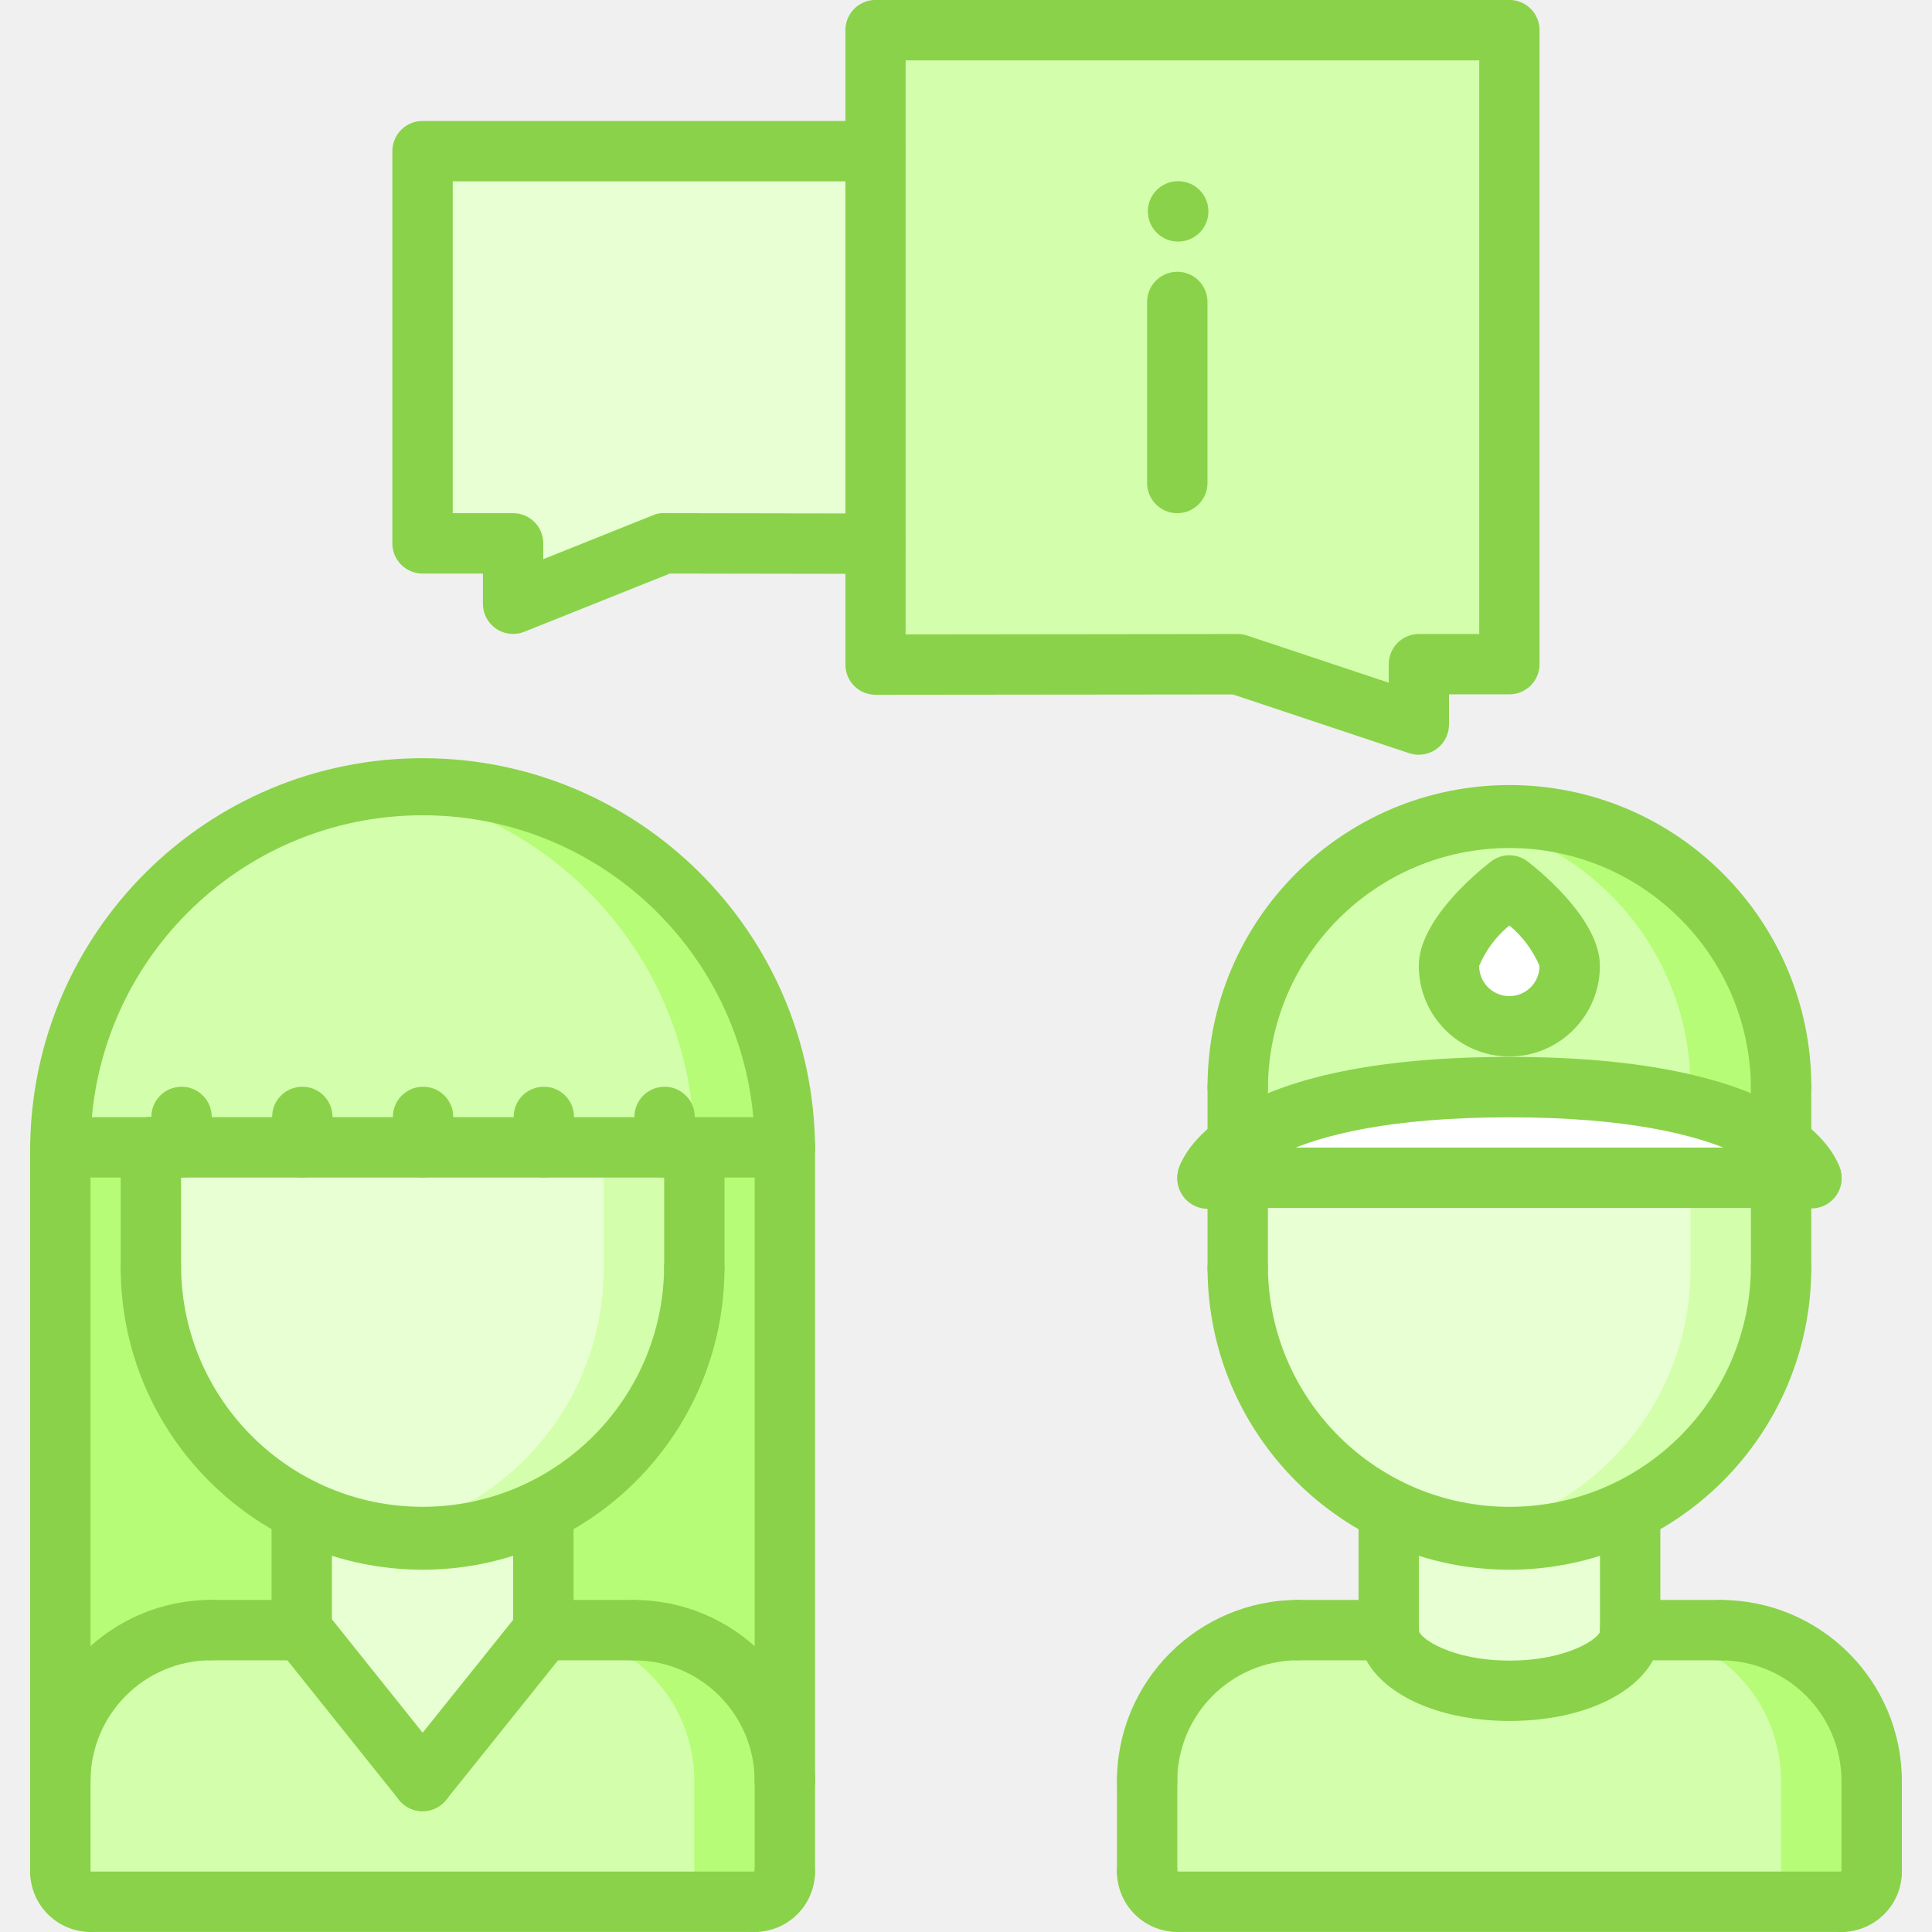
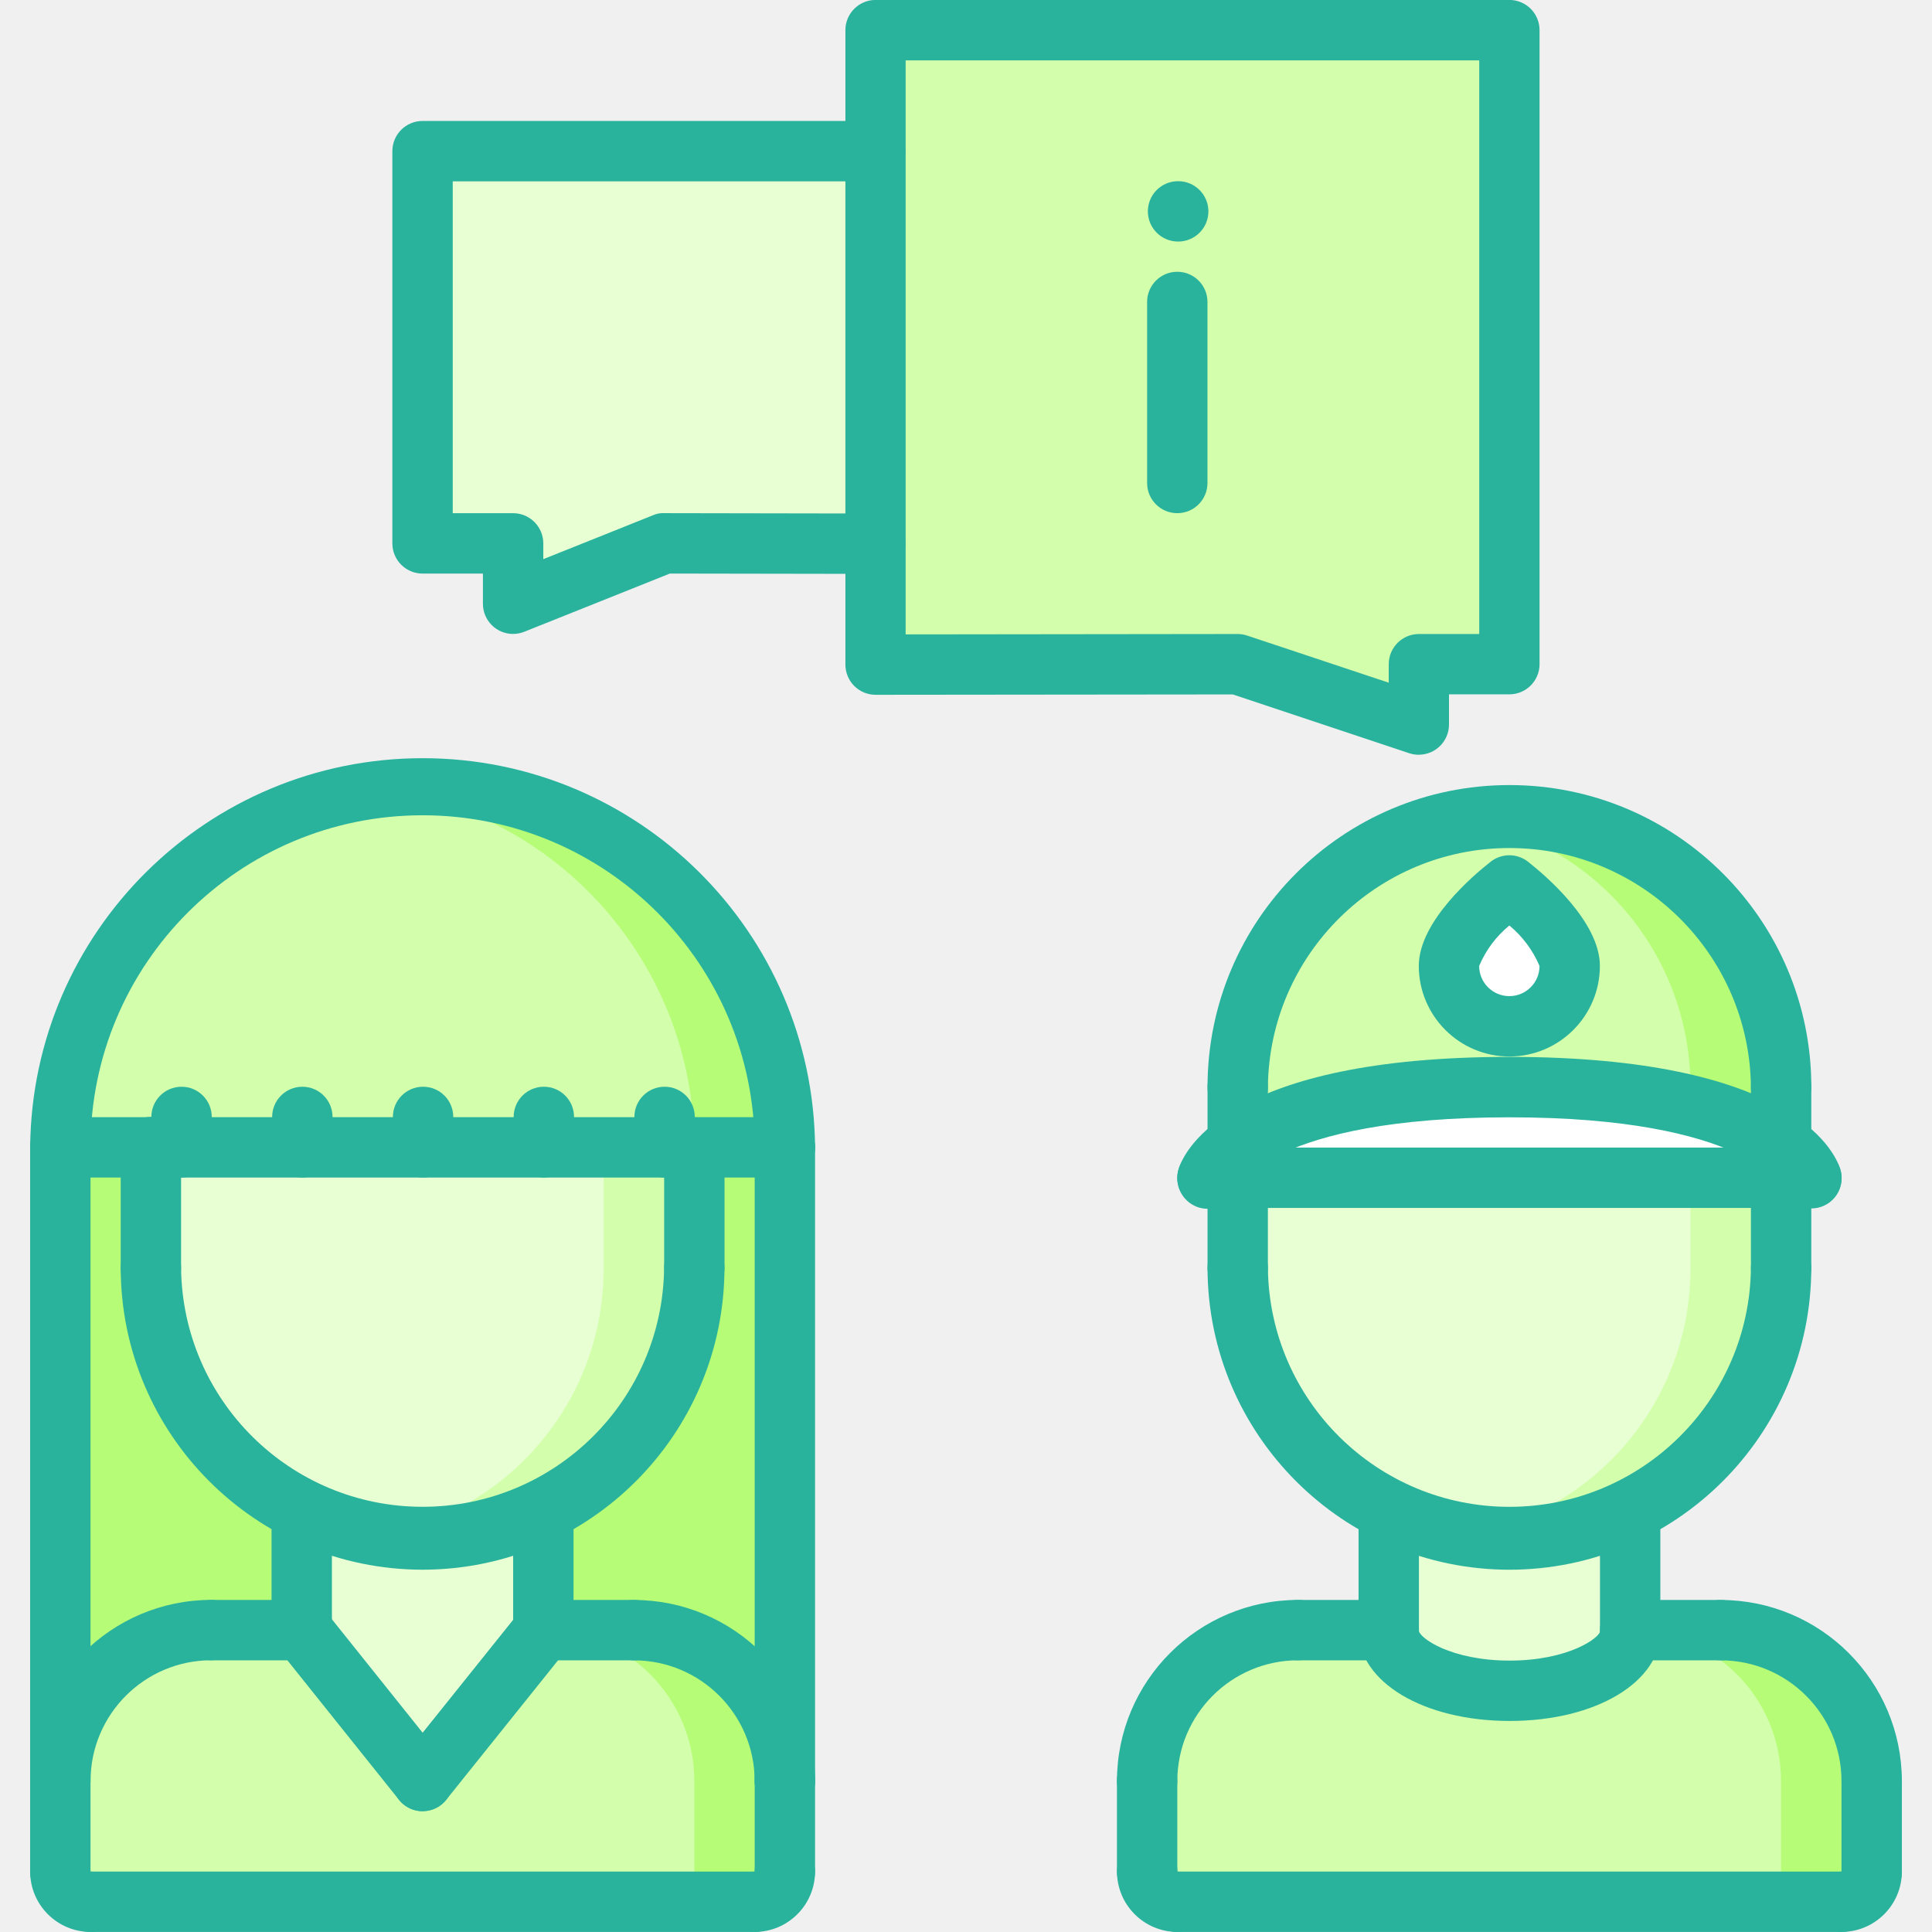
<svg xmlns="http://www.w3.org/2000/svg" width="69" height="69" viewBox="0 0 69 69">
  <defs>
    <clipPath id="clip-path">
-       <rect id="Rectángulo_32701" data-name="Rectángulo 32701" width="69" height="69" transform="translate(1179.5 528)" fill="#fde947" />
+       <rect id="Rectángulo_32701" data-name="Rectángulo 32701" width="69" height="69" transform="translate(1179.5 528)" fill="#3ca8f4" />
    </clipPath>
  </defs>
  <g id="Enmascarar_grupo_70" data-name="Enmascarar grupo 70" transform="translate(-1179.5 -528)" clip-path="url(#clip-path)">
    <g id="consulta" transform="translate(1179.498 527.998)">
      <path id="Trazado_145645" data-name="Trazado 145645" d="M53.91,1.076V23.718H50.675v2.156L44.2,23.718l-12.928.011V1.076Z" fill="#d3ffac" />
      <path id="Trazado_145646" data-name="Trazado 145646" d="M31.268,5.389V19.416h-.011l-7.537-.011-5.391,2.156V19.405H15.095V5.389H31.257Z" fill="#e7ffd2" />
      <path id="Trazado_145647" data-name="Trazado 145647" d="M63.613,42.058v3.224a9.7,9.7,0,0,1-19.407,0V42.058Z" fill="#e7ffd2" />
      <path id="Trazado_145648" data-name="Trazado 145648" d="M60.376,42.058v3.224a9.649,9.649,0,0,1-8.084,9.553,9.679,9.679,0,0,0,11.322-9.552V42.059H60.376Z" fill="#d3ffac" />
      <path id="Trazado_145649" data-name="Trazado 145649" d="M49.6,58.22c0,1.2,1.93,2.156,4.313,2.156s4.324-.96,4.324-2.156h3.224a5.386,5.386,0,0,1,5.391,5.391v3.235a1.072,1.072,0,0,1-1.078,1.067l-23.72.011a1.074,1.074,0,0,1-1.078-1.078V63.611a5.379,5.379,0,0,1,5.391-5.391Z" fill="#d3ffac" />
      <path id="Trazado_145650" data-name="Trazado 145650" d="M61.457,58.22H58.233a5.385,5.385,0,0,1,5.377,5.39v3.235a1.072,1.072,0,0,1-1.078,1.067H65.77a1.073,1.073,0,0,0,1.078-1.067V63.611a5.387,5.387,0,0,0-5.391-5.391Z" fill="#b6fc77" />
      <path id="Trazado_145651" data-name="Trazado 145651" d="M53.91,36.656A2.163,2.163,0,0,0,56.066,34.5c0-1.2-2.156-2.879-2.156-2.879S51.753,33.3,51.753,34.5A2.156,2.156,0,0,0,53.91,36.656Zm0-7.537a9.7,9.7,0,0,1,9.7,9.7v1.953l-.043.065c-1.294-.927-4.021-2.016-9.661-2.016-5.7,0-8.421,1.121-9.7,2.039V38.825a9.7,9.7,0,0,1,9.7-9.7Z" fill="#d3ffac" />
      <path id="Trazado_145652" data-name="Trazado 145652" d="M53.91,29.12a9.754,9.754,0,0,0-1.618.146,9.7,9.7,0,0,1,8.084,9.558v.662A9.334,9.334,0,0,1,63.57,40.84l.043-.065V38.822a9.7,9.7,0,0,0-9.7-9.7Z" fill="#b6fc77" />
      <path id="Trazado_145653" data-name="Trazado 145653" d="M58.222,58.22h.011c0,1.2-1.93,2.156-4.324,2.156S49.6,59.417,49.6,58.22V53.972a9.683,9.683,0,0,0,8.626,0Z" fill="#e7ffd2" />
      <path id="Trazado_145654" data-name="Trazado 145654" d="M63.613,42.058H43.128a2.855,2.855,0,0,1,1.078-1.2c1.283-.918,4-2.039,9.7-2.039,5.639,0,8.367,1.089,9.661,2.016a2.89,2.89,0,0,1,1.121,1.218Z" fill="#fff" />
      <path id="Trazado_145655" data-name="Trazado 145655" d="M56.066,34.5a2.156,2.156,0,1,1-4.313,0c0-1.2,2.156-2.879,2.156-2.879S56.066,33.3,56.066,34.5Z" fill="#fff" />
      <path id="Trazado_145656" data-name="Trazado 145656" d="M28.033,40.969V63.611a5.386,5.386,0,0,0-5.391-5.391H19.407V53.972a9.7,9.7,0,0,0,5.391-8.69V40.969Z" fill="#b6fc77" />
      <path id="Trazado_145657" data-name="Trazado 145657" d="M5.391,45.282a9.661,9.661,0,0,0,5.391,8.69V58.22H7.547a5.379,5.379,0,0,0-5.391,5.391V40.969H5.391Z" fill="#b6fc77" />
      <path id="Trazado_145658" data-name="Trazado 145658" d="M19.407,53.972V58.22l-.011.011-4.3,5.38L10.782,58.22V53.972a9.683,9.683,0,0,0,8.626,0Z" fill="#e7ffd2" />
      <path id="Trazado_145659" data-name="Trazado 145659" d="M28.033,66.835v.011a1.072,1.072,0,0,1-1.078,1.067l-23.72.011a1.074,1.074,0,0,1-1.078-1.078V63.611A5.379,5.379,0,0,1,7.547,58.22h3.235l4.313,5.391,4.3-5.38.011-.011h3.235a5.386,5.386,0,0,1,5.391,5.391Z" fill="#d3ffac" />
      <path id="Trazado_145660" data-name="Trazado 145660" d="M22.642,58.22H19.407A5.387,5.387,0,0,1,24.8,63.611v3.235a1.072,1.072,0,0,1-1.078,1.067h3.238a1.073,1.073,0,0,0,1.078-1.067V63.611A5.387,5.387,0,0,0,22.642,58.22Z" fill="#b6fc77" />
      <path id="Trazado_145661" data-name="Trazado 145661" d="M6.48,40.969H24.8v4.313a9.7,9.7,0,0,1-19.407,0V40.969Z" fill="#e7ffd2" />
      <path id="Trazado_145662" data-name="Trazado 145662" d="M23.731,40.969h-2.17v4.313a9.647,9.647,0,0,1-8.086,9.553A9.68,9.68,0,0,0,24.8,45.283V40.97H23.731Z" fill="#d3ffac" />
      <path id="Trazado_145663" data-name="Trazado 145663" d="M10.793,40.969H2.156a12.938,12.938,0,0,1,25.877,0H10.793Z" fill="#d3ffac" />
      <path id="Trazado_145664" data-name="Trazado 145664" d="M15.095,28.042a12.97,12.97,0,0,0-1.621.112A12.932,12.932,0,0,1,24.8,40.97h3.238A12.94,12.94,0,0,0,15.095,28.042Z" fill="#b6fc77" />
      <g id="Grupo_86947" data-name="Grupo 86947">
-         <path id="Trazado_145665" data-name="Trazado 145665" d="M40.971,64.689a1.077,1.077,0,0,1-1.078-1.078,6.476,6.476,0,0,1,6.469-6.469,1.078,1.078,0,1,1,0,2.156,4.317,4.317,0,0,0-4.313,4.313A1.077,1.077,0,0,1,40.971,64.689Z" fill="#8ad24a" />
-         <path id="Trazado_145666" data-name="Trazado 145666" d="M49.6,59.3H46.362a1.078,1.078,0,0,1,0-2.156H49.6a1.078,1.078,0,1,1,0,2.156Z" fill="#8ad24a" />
-         <path id="Trazado_145667" data-name="Trazado 145667" d="M40.971,67.924a1.077,1.077,0,0,1-1.078-1.078V63.611a1.078,1.078,0,1,1,2.156,0v3.235A1.077,1.077,0,0,1,40.971,67.924Z" fill="#8ad24a" />
-         <path id="Trazado_145668" data-name="Trazado 145668" d="M66.848,64.689a1.077,1.077,0,0,1-1.078-1.078A4.317,4.317,0,0,0,61.457,59.3a1.078,1.078,0,0,1,0-2.156,6.476,6.476,0,0,1,6.469,6.469A1.077,1.077,0,0,1,66.848,64.689Z" fill="#8ad24a" />
-         <path id="Trazado_145669" data-name="Trazado 145669" d="M61.457,59.3H58.222a1.078,1.078,0,0,1,0-2.156h3.235a1.078,1.078,0,1,1,0,2.156Z" fill="#8ad24a" />
-         <path id="Trazado_145670" data-name="Trazado 145670" d="M66.848,67.924a1.077,1.077,0,0,1-1.078-1.078V63.611a1.078,1.078,0,1,1,2.156,0v3.235A1.077,1.077,0,0,1,66.848,67.924Z" fill="#8ad24a" />
-         <path id="Trazado_145671" data-name="Trazado 145671" d="M49.6,59.3a1.077,1.077,0,0,1-1.078-1.078V53.976a1.078,1.078,0,1,1,2.156,0V58.22A1.077,1.077,0,0,1,49.6,59.3Z" fill="#8ad24a" />
-         <path id="Trazado_145672" data-name="Trazado 145672" d="M58.222,59.3a1.077,1.077,0,0,1-1.078-1.078V53.976a1.078,1.078,0,1,1,2.156,0V58.22A1.077,1.077,0,0,1,58.222,59.3Z" fill="#8ad24a" />
-         <path id="Trazado_145673" data-name="Trazado 145673" d="M53.91,56.064a10.793,10.793,0,0,1-10.782-10.78,1.078,1.078,0,0,1,2.156,0,8.626,8.626,0,0,0,17.251,0,1.078,1.078,0,0,1,2.156,0A10.793,10.793,0,0,1,53.91,56.064Z" fill="#8ad24a" />
-         <path id="Trazado_145674" data-name="Trazado 145674" d="M63.613,39.9a1.077,1.077,0,0,1-1.078-1.078,8.626,8.626,0,0,0-17.251,0,1.078,1.078,0,1,1-2.156,0,10.782,10.782,0,0,1,21.564,0A1.077,1.077,0,0,1,63.613,39.9Z" fill="#8ad24a" />
-         <path id="Trazado_145675" data-name="Trazado 145675" d="M2.156,64.688A1.077,1.077,0,0,1,1.078,63.61a6.476,6.476,0,0,1,6.469-6.469,1.078,1.078,0,0,1,0,2.156A4.317,4.317,0,0,0,3.235,63.61,1.077,1.077,0,0,1,2.156,64.688Z" fill="#8ad24a" />
-         <path id="Trazado_145676" data-name="Trazado 145676" d="M10.782,59.3H7.547a1.078,1.078,0,0,1,0-2.156h3.235a1.078,1.078,0,0,1,0,2.156Z" fill="#8ad24a" />
-         <path id="Trazado_145677" data-name="Trazado 145677" d="M2.156,67.924a1.077,1.077,0,0,1-1.078-1.078V63.61a1.078,1.078,0,0,1,2.156,0v3.236A1.077,1.077,0,0,1,2.156,67.924Z" fill="#8ad24a" />
-         <path id="Trazado_145678" data-name="Trazado 145678" d="M28.033,64.688a1.077,1.077,0,0,1-1.078-1.078A4.317,4.317,0,0,0,22.642,59.3a1.078,1.078,0,0,1,0-2.156,6.476,6.476,0,0,1,6.469,6.469A1.077,1.077,0,0,1,28.033,64.688Z" fill="#8ad24a" />
-         <path id="Trazado_145679" data-name="Trazado 145679" d="M22.642,59.3H19.407a1.078,1.078,0,1,1,0-2.156h3.235a1.078,1.078,0,0,1,0,2.156Z" fill="#8ad24a" />
-         <path id="Trazado_145680" data-name="Trazado 145680" d="M28.033,67.924a1.077,1.077,0,0,1-1.078-1.078V63.61a1.078,1.078,0,0,1,2.156,0v3.236A1.077,1.077,0,0,1,28.033,67.924Z" fill="#8ad24a" />
-         <path id="Trazado_145681" data-name="Trazado 145681" d="M10.782,59.3A1.077,1.077,0,0,1,9.7,58.219V53.975a1.078,1.078,0,0,1,2.156,0v4.244A1.077,1.077,0,0,1,10.782,59.3Z" fill="#8ad24a" />
-         <path id="Trazado_145682" data-name="Trazado 145682" d="M19.407,59.3a1.077,1.077,0,0,1-1.078-1.078V53.975a1.078,1.078,0,0,1,2.156,0v4.244A1.077,1.077,0,0,1,19.407,59.3Z" fill="#8ad24a" />
-         <path id="Trazado_145683" data-name="Trazado 145683" d="M15.093,56.063a10.792,10.792,0,0,1-10.78-10.78,1.078,1.078,0,1,1,2.156,0,8.626,8.626,0,0,0,17.251,0,1.078,1.078,0,1,1,2.156,0A10.794,10.794,0,0,1,15.093,56.063Z" fill="#8ad24a" />
-         <path id="Trazado_145684" data-name="Trazado 145684" d="M50.673,26.958a1.088,1.088,0,0,1-.341-.055l-6.3-2.1-12.759.013h0a1.077,1.077,0,0,1-1.078-1.078V1.08A1.078,1.078,0,0,1,31.268,0h22.64A1.078,1.078,0,0,1,54.986,1.08V23.723A1.078,1.078,0,0,1,53.907,24.8H51.752v1.079a1.078,1.078,0,0,1-1.078,1.077ZM44.2,22.645a1.079,1.079,0,0,1,.341.055L49.6,24.384v-.662a1.078,1.078,0,0,1,1.078-1.077h2.154V2.159H32.346v20.5Z" fill="#8ad24a" />
-         <path id="Trazado_145685" data-name="Trazado 145685" d="M18.327,22.643a1.078,1.078,0,0,1-1.078-1.078V20.487H15.093a1.078,1.078,0,0,1-1.078-1.078V5.4a1.078,1.078,0,0,1,1.078-1.078H31.259a1.078,1.078,0,0,1,0,2.156H16.171V18.33h2.156a1.078,1.078,0,0,1,1.078,1.078v.564l3.913-1.566a.834.834,0,0,1,.4-.077l7.541.013a1.078,1.078,0,0,1,0,2.156h0l-7.333-.012-5.2,2.079a1.068,1.068,0,0,1-.4.077Z" fill="#8ad24a" />
-         <path id="Trazado_145686" data-name="Trazado 145686" d="M42.048,18.33a1.078,1.078,0,0,1-1.078-1.078V10.786a1.078,1.078,0,0,1,2.156,0v6.466A1.078,1.078,0,0,1,42.048,18.33Z" fill="#8ad24a" />
-         <path id="Trazado_145687" data-name="Trazado 145687" d="M42.081,8.629a1.078,1.078,0,0,1-.012-2.156h.012a1.078,1.078,0,1,1,0,2.156Z" fill="#8ad24a" />
-         <path id="Trazado_145688" data-name="Trazado 145688" d="M3.235,69a2.159,2.159,0,0,1-2.156-2.156,1.078,1.078,0,1,1,2.156,0v0a1.077,1.077,0,1,1,0,2.154Z" fill="#8ad24a" />
-         <path id="Trazado_145689" data-name="Trazado 145689" d="M26.955,69a1.078,1.078,0,1,1,0-2.156,1.078,1.078,0,1,1,2.156,0A2.159,2.159,0,0,1,26.955,69Z" fill="#8ad24a" />
-         <path id="Trazado_145690" data-name="Trazado 145690" d="M3.235,69a1.078,1.078,0,0,1,0-2.156l23.72,0a1.078,1.078,0,0,1,0,2.156Z" fill="#8ad24a" />
-         <path id="Trazado_145691" data-name="Trazado 145691" d="M42.05,69a2.159,2.159,0,0,1-2.156-2.156,1.078,1.078,0,1,1,2.156,0v0a1.077,1.077,0,1,1,0,2.154Z" fill="#8ad24a" />
-         <path id="Trazado_145692" data-name="Trazado 145692" d="M65.77,69a1.078,1.078,0,1,1,0-2.156,1.078,1.078,0,1,1,2.156,0A2.159,2.159,0,0,1,65.77,69Z" fill="#8ad24a" />
-         <path id="Trazado_145693" data-name="Trazado 145693" d="M42.05,69a1.078,1.078,0,1,1,0-2.156l23.72,0a1.078,1.078,0,0,1,0,2.156Z" fill="#8ad24a" />
-         <path id="Trazado_145694" data-name="Trazado 145694" d="M15.094,64.688a1.078,1.078,0,0,1-.84-1.752l4.306-5.372a1.078,1.078,0,0,1,1.682,1.348l-4.306,5.372a1.074,1.074,0,0,1-.842.4Z" fill="#8ad24a" />
-         <path id="Trazado_145695" data-name="Trazado 145695" d="M15.1,64.688a1.08,1.08,0,0,1-.843-.4L9.941,58.893a1.079,1.079,0,0,1,1.684-1.348l4.312,5.391a1.078,1.078,0,0,1-.841,1.752Z" fill="#8ad24a" />
-         <path id="Trazado_145696" data-name="Trazado 145696" d="M64.693,43.143H43.128a1.078,1.078,0,0,1,0-2.156H64.693a1.078,1.078,0,1,1,0,2.156Z" fill="#8ad24a" />
-         <path id="Trazado_145697" data-name="Trazado 145697" d="M43.134,43.173a1.121,1.121,0,0,1-.357-.059,1.1,1.1,0,0,1-.673-1.39c.221-.664,1.83-3.976,11.805-3.976s11.584,3.312,11.805,3.976a1.078,1.078,0,1,1-2.045.682c-.006,0-1.309-2.5-9.761-2.5-8.5,0-9.767,2.529-9.778,2.554a1.039,1.039,0,0,1-1,.714Z" fill="#8ad24a" />
-         <path id="Trazado_145698" data-name="Trazado 145698" d="M44.206,46.362a1.077,1.077,0,0,1-1.078-1.078V42.065a1.078,1.078,0,0,1,2.156,0v3.219A1.077,1.077,0,0,1,44.206,46.362Z" fill="#8ad24a" />
-         <path id="Trazado_145699" data-name="Trazado 145699" d="M63.613,46.362a1.077,1.077,0,0,1-1.078-1.078V42.065a1.078,1.078,0,0,1,2.156,0v3.219A1.077,1.077,0,0,1,63.613,46.362Z" fill="#8ad24a" />
-         <path id="Trazado_145700" data-name="Trazado 145700" d="M63.613,41.855a1.077,1.077,0,0,1-1.078-1.078V38.824a1.078,1.078,0,1,1,2.156,0v1.954A1.077,1.077,0,0,1,63.613,41.855Z" fill="#8ad24a" />
-         <path id="Trazado_145701" data-name="Trazado 145701" d="M44.206,41.948a1.077,1.077,0,0,1-1.078-1.078V38.825a1.078,1.078,0,1,1,2.156,0V40.87A1.077,1.077,0,0,1,44.206,41.948Z" fill="#8ad24a" />
-         <path id="Trazado_145702" data-name="Trazado 145702" d="M28.033,42.057a1.077,1.077,0,0,1-1.078-1.078,11.86,11.86,0,0,0-23.72,0,1.078,1.078,0,1,1-2.156,0,14.017,14.017,0,0,1,28.033,0A1.077,1.077,0,0,1,28.033,42.057Z" fill="#8ad24a" />
-         <path id="Trazado_145703" data-name="Trazado 145703" d="M28.033,42.057H2.156a1.078,1.078,0,1,1,0-2.156H28.033a1.078,1.078,0,1,1,0,2.156Z" fill="#8ad24a" />
-         <path id="Trazado_145704" data-name="Trazado 145704" d="M28.033,64.689a1.077,1.077,0,0,1-1.078-1.078V40.979a1.078,1.078,0,0,1,2.156,0V63.611A1.077,1.077,0,0,1,28.033,64.689Z" fill="#8ad24a" />
-         <path id="Trazado_145705" data-name="Trazado 145705" d="M2.156,64.689a1.077,1.077,0,0,1-1.078-1.078V40.979a1.078,1.078,0,0,1,2.156,0V63.611A1.077,1.077,0,0,1,2.156,64.689Z" fill="#8ad24a" />
-         <path id="Trazado_145706" data-name="Trazado 145706" d="M5.391,46.361a1.077,1.077,0,0,1-1.078-1.078V40.969a1.078,1.078,0,1,1,2.156,0v4.314A1.077,1.077,0,0,1,5.391,46.361Z" fill="#8ad24a" />
-         <path id="Trazado_145707" data-name="Trazado 145707" d="M24.8,46.361a1.077,1.077,0,0,1-1.078-1.078v-4.3a1.078,1.078,0,0,1,2.156,0v4.3A1.077,1.077,0,0,1,24.8,46.361Z" fill="#8ad24a" />
-         <path id="Trazado_145708" data-name="Trazado 145708" d="M6.486,42.057a1.077,1.077,0,0,1-1.078-1.078V39.892a1.078,1.078,0,1,1,2.156,0v1.087A1.078,1.078,0,0,1,6.486,42.057Z" fill="#8ad24a" />
-         <path id="Trazado_145709" data-name="Trazado 145709" d="M10.8,42.057a1.077,1.077,0,0,1-1.078-1.078V39.892a1.078,1.078,0,1,1,2.156,0v1.087A1.078,1.078,0,0,1,10.8,42.057Z" fill="#8ad24a" />
-         <path id="Trazado_145710" data-name="Trazado 145710" d="M15.112,42.057a1.077,1.077,0,0,1-1.078-1.078V39.892a1.078,1.078,0,1,1,2.156,0v1.087A1.078,1.078,0,0,1,15.112,42.057Z" fill="#8ad24a" />
-         <path id="Trazado_145711" data-name="Trazado 145711" d="M19.425,42.057a1.077,1.077,0,0,1-1.078-1.078V39.892a1.078,1.078,0,1,1,2.156,0v1.087A1.078,1.078,0,0,1,19.425,42.057Z" fill="#8ad24a" />
-         <path id="Trazado_145712" data-name="Trazado 145712" d="M23.737,42.057a1.077,1.077,0,0,1-1.078-1.078V39.892a1.078,1.078,0,1,1,2.156,0v1.087A1.078,1.078,0,0,1,23.737,42.057Z" fill="#8ad24a" />
-         <path id="Trazado_145713" data-name="Trazado 145713" d="M53.907,37.735A3.239,3.239,0,0,1,50.673,34.5c0-1.594,1.968-3.254,2.571-3.725a1.078,1.078,0,0,1,1.326,0c.6.471,2.571,2.133,2.571,3.725a3.239,3.239,0,0,1-3.235,3.235Zm0-4.679A3.739,3.739,0,0,0,52.829,34.5a1.078,1.078,0,0,0,2.156,0A3.812,3.812,0,0,0,53.907,33.055Z" fill="#8ad24a" />
-         <path id="Trazado_145714" data-name="Trazado 145714" d="M53.918,61.465c-3.077,0-5.4-1.392-5.4-3.239a1.078,1.078,0,1,1,2.156,0c0,.27,1.149,1.083,3.243,1.083s3.243-.813,3.243-1.083a1.078,1.078,0,1,1,2.156,0C59.318,60.073,57,61.465,53.918,61.465Z" fill="#8ad24a" />
+         <path id="Trazado_145665" data-name="Trazado 145665" d="M40.971,64.689a1.077,1.077,0,0,1-1.078-1.078,6.476,6.476,0,0,1,6.469-6.469,1.078,1.078,0,1,1,0,2.156,4.317,4.317,0,0,0-4.313,4.313A1.077,1.077,0,0,1,40.971,64.689Z" fill="#29b39d" />
+         <path id="Trazado_145666" data-name="Trazado 145666" d="M49.6,59.3H46.362a1.078,1.078,0,0,1,0-2.156H49.6a1.078,1.078,0,1,1,0,2.156Z" fill="#29b39d" />
+         <path id="Trazado_145667" data-name="Trazado 145667" d="M40.971,67.924a1.077,1.077,0,0,1-1.078-1.078V63.611a1.078,1.078,0,1,1,2.156,0v3.235A1.077,1.077,0,0,1,40.971,67.924Z" fill="#29b39d" />
+         <path id="Trazado_145668" data-name="Trazado 145668" d="M66.848,64.689a1.077,1.077,0,0,1-1.078-1.078A4.317,4.317,0,0,0,61.457,59.3a1.078,1.078,0,0,1,0-2.156,6.476,6.476,0,0,1,6.469,6.469A1.077,1.077,0,0,1,66.848,64.689Z" fill="#29b39d" />
+         <path id="Trazado_145669" data-name="Trazado 145669" d="M61.457,59.3H58.222a1.078,1.078,0,0,1,0-2.156h3.235a1.078,1.078,0,1,1,0,2.156Z" fill="#29b39d" />
+         <path id="Trazado_145670" data-name="Trazado 145670" d="M66.848,67.924a1.077,1.077,0,0,1-1.078-1.078V63.611a1.078,1.078,0,1,1,2.156,0v3.235A1.077,1.077,0,0,1,66.848,67.924Z" fill="#29b39d" />
+         <path id="Trazado_145671" data-name="Trazado 145671" d="M49.6,59.3a1.077,1.077,0,0,1-1.078-1.078V53.976a1.078,1.078,0,1,1,2.156,0V58.22A1.077,1.077,0,0,1,49.6,59.3Z" fill="#29b39d" />
+         <path id="Trazado_145672" data-name="Trazado 145672" d="M58.222,59.3a1.077,1.077,0,0,1-1.078-1.078V53.976a1.078,1.078,0,1,1,2.156,0V58.22A1.077,1.077,0,0,1,58.222,59.3Z" fill="#29b39d" />
+         <path id="Trazado_145673" data-name="Trazado 145673" d="M53.91,56.064a10.793,10.793,0,0,1-10.782-10.78,1.078,1.078,0,0,1,2.156,0,8.626,8.626,0,0,0,17.251,0,1.078,1.078,0,0,1,2.156,0A10.793,10.793,0,0,1,53.91,56.064Z" fill="#29b39d" />
+         <path id="Trazado_145674" data-name="Trazado 145674" d="M63.613,39.9a1.077,1.077,0,0,1-1.078-1.078,8.626,8.626,0,0,0-17.251,0,1.078,1.078,0,1,1-2.156,0,10.782,10.782,0,0,1,21.564,0A1.077,1.077,0,0,1,63.613,39.9Z" fill="#29b39d" />
+         <path id="Trazado_145675" data-name="Trazado 145675" d="M2.156,64.688A1.077,1.077,0,0,1,1.078,63.61a6.476,6.476,0,0,1,6.469-6.469,1.078,1.078,0,0,1,0,2.156A4.317,4.317,0,0,0,3.235,63.61,1.077,1.077,0,0,1,2.156,64.688Z" fill="#29b39d" />
+         <path id="Trazado_145676" data-name="Trazado 145676" d="M10.782,59.3H7.547a1.078,1.078,0,0,1,0-2.156h3.235a1.078,1.078,0,0,1,0,2.156Z" fill="#29b39d" />
+         <path id="Trazado_145677" data-name="Trazado 145677" d="M2.156,67.924a1.077,1.077,0,0,1-1.078-1.078V63.61a1.078,1.078,0,0,1,2.156,0v3.236A1.077,1.077,0,0,1,2.156,67.924Z" fill="#29b39d" />
+         <path id="Trazado_145678" data-name="Trazado 145678" d="M28.033,64.688a1.077,1.077,0,0,1-1.078-1.078A4.317,4.317,0,0,0,22.642,59.3a1.078,1.078,0,0,1,0-2.156,6.476,6.476,0,0,1,6.469,6.469A1.077,1.077,0,0,1,28.033,64.688Z" fill="#29b39d" />
+         <path id="Trazado_145679" data-name="Trazado 145679" d="M22.642,59.3H19.407a1.078,1.078,0,1,1,0-2.156h3.235a1.078,1.078,0,0,1,0,2.156Z" fill="#29b39d" />
+         <path id="Trazado_145680" data-name="Trazado 145680" d="M28.033,67.924a1.077,1.077,0,0,1-1.078-1.078V63.61a1.078,1.078,0,0,1,2.156,0v3.236A1.077,1.077,0,0,1,28.033,67.924Z" fill="#29b39d" />
+         <path id="Trazado_145681" data-name="Trazado 145681" d="M10.782,59.3A1.077,1.077,0,0,1,9.7,58.219V53.975a1.078,1.078,0,0,1,2.156,0v4.244A1.077,1.077,0,0,1,10.782,59.3Z" fill="#29b39d" />
+         <path id="Trazado_145682" data-name="Trazado 145682" d="M19.407,59.3a1.077,1.077,0,0,1-1.078-1.078V53.975a1.078,1.078,0,0,1,2.156,0v4.244A1.077,1.077,0,0,1,19.407,59.3Z" fill="#29b39d" />
+         <path id="Trazado_145683" data-name="Trazado 145683" d="M15.093,56.063a10.792,10.792,0,0,1-10.78-10.78,1.078,1.078,0,1,1,2.156,0,8.626,8.626,0,0,0,17.251,0,1.078,1.078,0,1,1,2.156,0A10.794,10.794,0,0,1,15.093,56.063Z" fill="#29b39d" />
+         <path id="Trazado_145684" data-name="Trazado 145684" d="M50.673,26.958a1.088,1.088,0,0,1-.341-.055l-6.3-2.1-12.759.013h0a1.077,1.077,0,0,1-1.078-1.078V1.08A1.078,1.078,0,0,1,31.268,0h22.64A1.078,1.078,0,0,1,54.986,1.08V23.723A1.078,1.078,0,0,1,53.907,24.8H51.752v1.079a1.078,1.078,0,0,1-1.078,1.077ZM44.2,22.645a1.079,1.079,0,0,1,.341.055L49.6,24.384v-.662a1.078,1.078,0,0,1,1.078-1.077h2.154V2.159H32.346v20.5Z" fill="#29b39d" />
+         <path id="Trazado_145685" data-name="Trazado 145685" d="M18.327,22.643a1.078,1.078,0,0,1-1.078-1.078V20.487H15.093a1.078,1.078,0,0,1-1.078-1.078V5.4a1.078,1.078,0,0,1,1.078-1.078H31.259a1.078,1.078,0,0,1,0,2.156H16.171V18.33h2.156a1.078,1.078,0,0,1,1.078,1.078v.564l3.913-1.566a.834.834,0,0,1,.4-.077l7.541.013a1.078,1.078,0,0,1,0,2.156h0l-7.333-.012-5.2,2.079a1.068,1.068,0,0,1-.4.077Z" fill="#29b39d" />
+         <path id="Trazado_145686" data-name="Trazado 145686" d="M42.048,18.33a1.078,1.078,0,0,1-1.078-1.078V10.786a1.078,1.078,0,0,1,2.156,0v6.466A1.078,1.078,0,0,1,42.048,18.33Z" fill="#29b39d" />
+         <path id="Trazado_145687" data-name="Trazado 145687" d="M42.081,8.629a1.078,1.078,0,0,1-.012-2.156h.012a1.078,1.078,0,1,1,0,2.156Z" fill="#29b39d" />
+         <path id="Trazado_145688" data-name="Trazado 145688" d="M3.235,69a2.159,2.159,0,0,1-2.156-2.156,1.078,1.078,0,1,1,2.156,0v0a1.077,1.077,0,1,1,0,2.154Z" fill="#29b39d" />
+         <path id="Trazado_145689" data-name="Trazado 145689" d="M26.955,69a1.078,1.078,0,1,1,0-2.156,1.078,1.078,0,1,1,2.156,0A2.159,2.159,0,0,1,26.955,69Z" fill="#29b39d" />
+         <path id="Trazado_145690" data-name="Trazado 145690" d="M3.235,69a1.078,1.078,0,0,1,0-2.156l23.72,0a1.078,1.078,0,0,1,0,2.156Z" fill="#29b39d" />
+         <path id="Trazado_145691" data-name="Trazado 145691" d="M42.05,69a2.159,2.159,0,0,1-2.156-2.156,1.078,1.078,0,1,1,2.156,0v0a1.077,1.077,0,1,1,0,2.154Z" fill="#29b39d" />
+         <path id="Trazado_145692" data-name="Trazado 145692" d="M65.77,69a1.078,1.078,0,1,1,0-2.156,1.078,1.078,0,1,1,2.156,0A2.159,2.159,0,0,1,65.77,69Z" fill="#29b39d" />
+         <path id="Trazado_145693" data-name="Trazado 145693" d="M42.05,69a1.078,1.078,0,1,1,0-2.156l23.72,0a1.078,1.078,0,0,1,0,2.156Z" fill="#29b39d" />
+         <path id="Trazado_145694" data-name="Trazado 145694" d="M15.094,64.688a1.078,1.078,0,0,1-.84-1.752l4.306-5.372a1.078,1.078,0,0,1,1.682,1.348l-4.306,5.372a1.074,1.074,0,0,1-.842.4Z" fill="#29b39d" />
+         <path id="Trazado_145695" data-name="Trazado 145695" d="M15.1,64.688a1.08,1.08,0,0,1-.843-.4L9.941,58.893a1.079,1.079,0,0,1,1.684-1.348l4.312,5.391a1.078,1.078,0,0,1-.841,1.752Z" fill="#29b39d" />
+         <path id="Trazado_145696" data-name="Trazado 145696" d="M64.693,43.143H43.128a1.078,1.078,0,0,1,0-2.156H64.693a1.078,1.078,0,1,1,0,2.156Z" fill="#29b39d" />
+         <path id="Trazado_145697" data-name="Trazado 145697" d="M43.134,43.173a1.121,1.121,0,0,1-.357-.059,1.1,1.1,0,0,1-.673-1.39c.221-.664,1.83-3.976,11.805-3.976s11.584,3.312,11.805,3.976a1.078,1.078,0,1,1-2.045.682c-.006,0-1.309-2.5-9.761-2.5-8.5,0-9.767,2.529-9.778,2.554a1.039,1.039,0,0,1-1,.714Z" fill="#29b39d" />
+         <path id="Trazado_145698" data-name="Trazado 145698" d="M44.206,46.362a1.077,1.077,0,0,1-1.078-1.078V42.065a1.078,1.078,0,0,1,2.156,0v3.219A1.077,1.077,0,0,1,44.206,46.362Z" fill="#29b39d" />
+         <path id="Trazado_145699" data-name="Trazado 145699" d="M63.613,46.362a1.077,1.077,0,0,1-1.078-1.078V42.065a1.078,1.078,0,0,1,2.156,0v3.219A1.077,1.077,0,0,1,63.613,46.362Z" fill="#29b39d" />
+         <path id="Trazado_145700" data-name="Trazado 145700" d="M63.613,41.855a1.077,1.077,0,0,1-1.078-1.078V38.824a1.078,1.078,0,1,1,2.156,0v1.954A1.077,1.077,0,0,1,63.613,41.855Z" fill="#29b39d" />
+         <path id="Trazado_145701" data-name="Trazado 145701" d="M44.206,41.948a1.077,1.077,0,0,1-1.078-1.078V38.825a1.078,1.078,0,1,1,2.156,0V40.87A1.077,1.077,0,0,1,44.206,41.948Z" fill="#29b39d" />
+         <path id="Trazado_145702" data-name="Trazado 145702" d="M28.033,42.057a1.077,1.077,0,0,1-1.078-1.078,11.86,11.86,0,0,0-23.72,0,1.078,1.078,0,1,1-2.156,0,14.017,14.017,0,0,1,28.033,0A1.077,1.077,0,0,1,28.033,42.057Z" fill="#29b39d" />
+         <path id="Trazado_145703" data-name="Trazado 145703" d="M28.033,42.057H2.156a1.078,1.078,0,1,1,0-2.156H28.033a1.078,1.078,0,1,1,0,2.156Z" fill="#29b39d" />
+         <path id="Trazado_145704" data-name="Trazado 145704" d="M28.033,64.689a1.077,1.077,0,0,1-1.078-1.078V40.979a1.078,1.078,0,0,1,2.156,0V63.611A1.077,1.077,0,0,1,28.033,64.689Z" fill="#29b39d" />
+         <path id="Trazado_145705" data-name="Trazado 145705" d="M2.156,64.689a1.077,1.077,0,0,1-1.078-1.078V40.979a1.078,1.078,0,0,1,2.156,0V63.611A1.077,1.077,0,0,1,2.156,64.689Z" fill="#29b39d" />
+         <path id="Trazado_145706" data-name="Trazado 145706" d="M5.391,46.361a1.077,1.077,0,0,1-1.078-1.078V40.969a1.078,1.078,0,1,1,2.156,0v4.314A1.077,1.077,0,0,1,5.391,46.361Z" fill="#29b39d" />
+         <path id="Trazado_145707" data-name="Trazado 145707" d="M24.8,46.361a1.077,1.077,0,0,1-1.078-1.078v-4.3a1.078,1.078,0,0,1,2.156,0v4.3A1.077,1.077,0,0,1,24.8,46.361Z" fill="#29b39d" />
+         <path id="Trazado_145708" data-name="Trazado 145708" d="M6.486,42.057a1.077,1.077,0,0,1-1.078-1.078V39.892a1.078,1.078,0,1,1,2.156,0v1.087A1.078,1.078,0,0,1,6.486,42.057Z" fill="#29b39d" />
+         <path id="Trazado_145709" data-name="Trazado 145709" d="M10.8,42.057a1.077,1.077,0,0,1-1.078-1.078V39.892a1.078,1.078,0,1,1,2.156,0v1.087A1.078,1.078,0,0,1,10.8,42.057Z" fill="#29b39d" />
+         <path id="Trazado_145710" data-name="Trazado 145710" d="M15.112,42.057a1.077,1.077,0,0,1-1.078-1.078V39.892a1.078,1.078,0,1,1,2.156,0v1.087A1.078,1.078,0,0,1,15.112,42.057Z" fill="#29b39d" />
+         <path id="Trazado_145711" data-name="Trazado 145711" d="M19.425,42.057a1.077,1.077,0,0,1-1.078-1.078V39.892a1.078,1.078,0,1,1,2.156,0v1.087A1.078,1.078,0,0,1,19.425,42.057Z" fill="#29b39d" />
+         <path id="Trazado_145712" data-name="Trazado 145712" d="M23.737,42.057a1.077,1.077,0,0,1-1.078-1.078V39.892a1.078,1.078,0,1,1,2.156,0v1.087A1.078,1.078,0,0,1,23.737,42.057Z" fill="#29b39d" />
+         <path id="Trazado_145713" data-name="Trazado 145713" d="M53.907,37.735A3.239,3.239,0,0,1,50.673,34.5c0-1.594,1.968-3.254,2.571-3.725a1.078,1.078,0,0,1,1.326,0c.6.471,2.571,2.133,2.571,3.725a3.239,3.239,0,0,1-3.235,3.235Zm0-4.679A3.739,3.739,0,0,0,52.829,34.5a1.078,1.078,0,0,0,2.156,0A3.812,3.812,0,0,0,53.907,33.055Z" fill="#29b39d" />
+         <path id="Trazado_145714" data-name="Trazado 145714" d="M53.918,61.465c-3.077,0-5.4-1.392-5.4-3.239a1.078,1.078,0,1,1,2.156,0c0,.27,1.149,1.083,3.243,1.083s3.243-.813,3.243-1.083a1.078,1.078,0,1,1,2.156,0C59.318,60.073,57,61.465,53.918,61.465Z" fill="#29b39d" />
      </g>
    </g>
  </g>
</svg>
